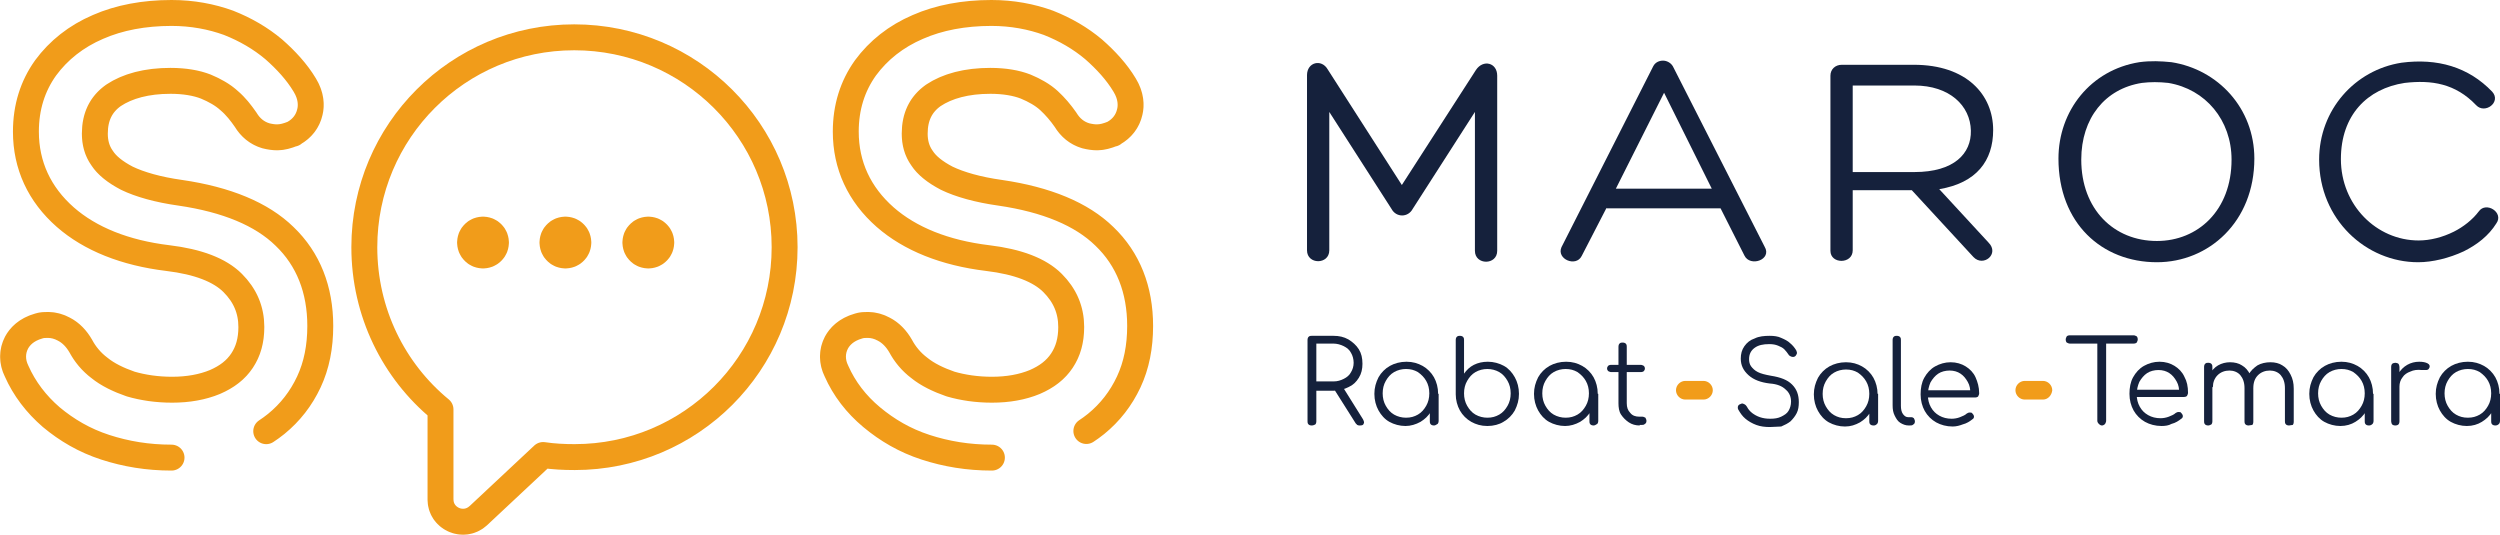
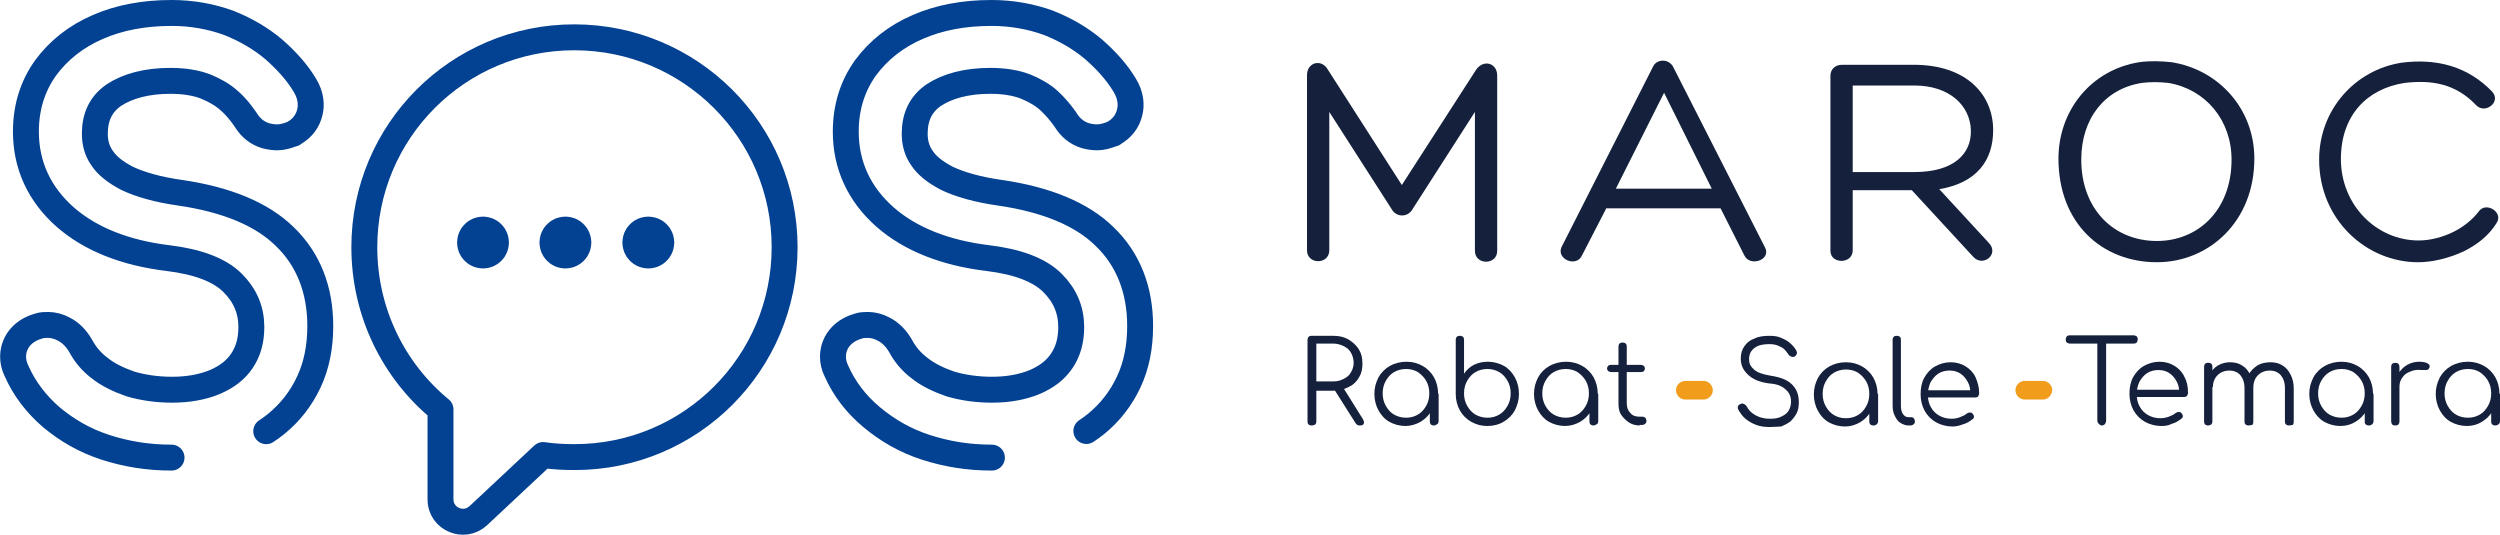
<svg xmlns="http://www.w3.org/2000/svg" version="1.1" x="0px" y="0px" width="482.4px" height="103.2px" viewBox="0 0 482.4 103.2" xml:space="preserve">
  <style type="text/css">
        .st0,
        .st1 {
            fill: none;
-             stroke: #F19C1A;
+             stroke: rgb(3,65,146);
            stroke-width: 5;
            stroke-miterlimit: 10;
            stroke-dasharray: 380;
            stroke-dashoffset: 0;
            stroke-linejoin: round;
            stroke-linecap: round;
            animation: anime 2s infinite cubic-bezier(0.175, 0.885, 0.32, 1.275);
        }

        .st2 {
            fill: #15213C;
        }

        .st3 {
            stroke: #F19C1A;
            stroke-width: 1;
            stroke-miterlimit: 10;
            stroke-dasharray: 380;
            fill: #F19C1A;
            /* animation: anime 2s infinite cubic-bezier(0.175, 0.885, 0.32, 1.275); */
        }



        @keyframes anime {
            0% {
                stroke-dashoffset: 500;

            }



            50%,
            100% {
                stroke-dashoffset: 0;
                opacity: 1;
            }
        }
    </style>
  <defs>
    </defs>
  <path class="st0" d="M33.1,88.3c-4.6,0-8.8-0.7-12.8-2c-4-1.3-7.4-3.3-10.4-5.8C7,78,4.7,75,3.2,71.6c-0.9-1.8-0.9-3.8,0-5.5  c0.6-1.1,1.8-2.5,4.3-3.2c0.6-0.2,1.2-0.2,1.8-0.2c1,0,2.1,0.3,3,0.8c1.4,0.7,2.5,1.9,3.3,3.3c0.8,1.5,2,3,3.6,4.2  c1.6,1.3,3.7,2.3,6,3.1c2.4,0.7,5.1,1.1,8,1.1c3.1,0,5.9-0.5,8.3-1.5c2.3-1,4-2.3,5.2-4.1c1.2-1.8,1.8-3.9,1.8-6.5  c0-3.3-1.2-6.1-3.6-8.5c-2.5-2.5-6.7-4.1-12.5-4.8c-8.3-1-15-3.7-19.8-7.9c-5-4.4-7.6-10-7.6-16.5c0-4.7,1.3-8.8,3.8-12.3  c2.5-3.4,5.9-6.1,10.1-7.9c4.1-1.8,8.9-2.7,14.2-2.7c4,0,7.7,0.7,11,1.9c3.3,1.3,6.2,3,8.7,5.1c2.4,2.1,4.5,4.4,6,6.9  c1.3,2.1,1.3,4,1,5.2c-0.4,1.8-1.5,3.2-3.1,4.1l-0.1,0.1l-0.1,0c-1,0.4-2,0.7-3,0.7c-0.7,0-1.4-0.1-2.2-0.3c-1.7-0.5-3-1.6-3.9-3.1  c-0.9-1.3-1.9-2.6-3.2-3.7c-1.2-1.1-2.8-2-4.5-2.7c-1.8-0.7-4.1-1.1-6.8-1.1c-4.6,0-8.3,1-11,2.8c-2.4,1.7-3.6,4.1-3.6,7.4  c0,1.7,0.4,3.3,1.4,4.7c0.9,1.4,2.5,2.7,4.8,3.9c2.5,1.2,6,2.2,10.3,2.8c8.9,1.3,15.7,4.1,20.1,8.4c4.6,4.4,6.9,10.3,6.9,17.3  c0,4-0.7,7.6-2.2,10.8c-1.5,3.2-3.6,5.9-6.3,8.1c-2.6,2.1-5.7,3.7-9.2,4.8C40.7,87.7,37,88.3,33.1,88.3z" />
  <path class="st0" d="M191.4,88.3c-4.6,0-8.8-0.7-12.8-2c-4-1.3-7.4-3.3-10.4-5.8c-3-2.5-5.3-5.5-6.8-8.9c-0.9-1.8-0.9-3.8,0-5.5  c0.6-1.1,1.8-2.5,4.3-3.2c0.6-0.2,1.2-0.2,1.8-0.2c1,0,2.1,0.3,3,0.8c1.4,0.7,2.5,1.9,3.3,3.3c0.8,1.5,2,3,3.6,4.2  c1.6,1.3,3.7,2.3,6,3.1c2.4,0.7,5.1,1.1,8,1.1c3.1,0,5.9-0.5,8.3-1.5c2.3-1,4-2.3,5.2-4.1c1.2-1.8,1.8-3.9,1.8-6.5  c0-3.3-1.2-6.1-3.6-8.5c-2.5-2.5-6.7-4.1-12.5-4.8c-8.3-1-15-3.7-19.8-7.9c-5-4.4-7.6-10-7.6-16.5c0-4.7,1.3-8.8,3.8-12.3  c2.5-3.4,5.9-6.1,10.1-7.9c4.1-1.8,8.9-2.7,14.2-2.7c4,0,7.7,0.7,11,1.9c3.3,1.3,6.2,3,8.7,5.1c2.4,2.1,4.5,4.4,6,6.9  c1.3,2.1,1.3,4,1,5.2c-0.4,1.8-1.5,3.2-3.1,4.1l-0.1,0.1l-0.1,0c-1,0.4-2,0.7-3,0.7c-0.7,0-1.4-0.1-2.2-0.3c-1.7-0.5-3-1.6-3.9-3.1  c-0.9-1.3-2-2.6-3.2-3.7c-1.2-1.1-2.8-2-4.5-2.7c-1.8-0.7-4.1-1.1-6.8-1.1c-4.6,0-8.3,1-11,2.8c-2.4,1.7-3.6,4.1-3.6,7.4  c0,1.7,0.4,3.3,1.4,4.7c0.9,1.4,2.5,2.7,4.8,3.9c2.5,1.2,6,2.2,10.3,2.8c8.9,1.3,15.7,4.1,20.1,8.4c4.6,4.4,6.9,10.3,6.9,17.3  c0,4-0.7,7.6-2.2,10.8c-1.5,3.2-3.6,5.9-6.3,8.1c-2.6,2.1-5.7,3.7-9.2,4.8C199,87.7,195.3,88.3,191.4,88.3z" />
  <path class="st0" d="M151.4,47.7c0,22.4-18.1,40.5-40.5,40.5c-2.1,0-4.1-0.1-6.1-0.4L92.3,99.5c-2.8,2.6-7.3,0.6-7.3-3.1V79  c-9-7.4-14.7-18.7-14.7-31.3c0-22.4,18.1-40.5,40.5-40.5C133.2,7.2,151.4,25.3,151.4,47.7z" />
  <circle class="st1" cx="93.2" cy="46.8" r="2.5" />
  <circle class="st1" cx="109.1" cy="46.8" r="2.5" />
  <circle class="st1" cx="125.1" cy="46.8" r="2.5" />
  <g>
    <path class="st2" d="M284.8,13.5c1.4-2.1,4.1-1.4,4.1,1.1v33.8c0,2.8-4.3,2.8-4.3,0V21.6l-12,18.7c-0.9,1.7-3.2,1.7-4.1,0l-12-18.7   v26.7c0,2.8-4.3,2.8-4.3,0V14.5c0-2.5,2.8-3.2,4-1.1l14.3,22.3L284.8,13.5z" />
    <path class="st2" d="M310,40.1l-4.8,9.3c-1.1,2.2-4.9,0.6-3.9-1.7l17.7-34.9c0.4-0.8,1.2-1.1,1.9-1.1s1.5,0.4,1.9,1.1l17.7,34.8   c1.5,2.5-2.8,4-3.9,1.7l-4.6-9.1H310z M321.1,17.9l-9.3,18.5h18.5L321.1,17.9z" />
    <path class="st2" d="M357.5,36.9v11.4c0,2.7-4.3,2.7-4.3,0.1V14.6c0-1.2,0.9-2.1,2.2-2.1h13.9c10.2,0,15.3,5.8,15.3,12.6   c0,5.9-3.2,10.2-10.4,11.4l9.5,10.3c2.2,2.2-1,4.8-2.9,2.8l-11.9-12.9H357.5z M357.5,33.2h11.9c7.7,0,11-3.6,10.9-8   c-0.1-4.8-4.1-8.7-10.9-8.7h-11.9V33.2z" />
    <path class="st2" d="M397.2,30.6c0-9.2,6.2-17.1,15.6-18.6c2.2-0.3,4.2-0.2,6.2,0c9,1.4,16,8.9,16,18.6c0,12.2-8.8,20-18.8,20   C405.6,50.6,397.2,43.1,397.2,30.6z M401.6,30.8c0,9.6,6.3,15.7,14.6,15.7c7.9,0,14.4-5.9,14.4-15.7c0-7.6-5-13.6-12.2-14.8   c-1.8-0.2-3.5-0.2-5.1,0C406.2,17.1,401.6,22.8,401.6,30.8z" />
    <path class="st2" d="M475.4,48.5c-2.8,1.3-6,2.1-8.8,2.1c-10,0-19.1-8.2-19.1-19.8c0-9.6,6.9-17.3,15.9-18.7   c6.9-0.9,12.9,0.8,17.5,5.6c1.8,2-1.4,4.4-3.1,2.6c-4-4.2-8.6-4.9-13.8-4.3c-7.2,1.1-12.3,6.2-12.3,14.7c0,8.9,6.9,15.7,15,15.7   c2.2,0,4.6-0.6,6.8-1.7c1.8-0.9,3.6-2.3,4.8-3.9c1.4-2,4.9,0.2,3.4,2.3C480.2,45.5,478,47.2,475.4,48.5z" />
  </g>
  <g>
    <path class="st2" d="M253.1,82.1c-0.3,0-0.5-0.1-0.6-0.2c-0.2-0.2-0.2-0.4-0.2-0.6V65.6c0-0.3,0.1-0.5,0.2-0.6   c0.2-0.2,0.4-0.2,0.6-0.2h4.2c1.1,0,2,0.2,2.9,0.7c0.8,0.5,1.5,1.1,2,1.9c0.5,0.8,0.7,1.7,0.7,2.8c0,1-0.2,1.9-0.7,2.7   c-0.5,0.8-1.1,1.4-2,1.8c-0.8,0.4-1.8,0.7-2.9,0.7H254v5.9c0,0.3-0.1,0.5-0.2,0.6C253.6,82,253.4,82.1,253.1,82.1z M254,73.6h3.3   c0.8,0,1.4-0.2,2-0.5c0.6-0.3,1.1-0.7,1.4-1.3c0.3-0.5,0.5-1.1,0.5-1.8c0-0.7-0.2-1.4-0.5-1.9c-0.3-0.6-0.8-1-1.4-1.3   c-0.6-0.3-1.3-0.5-2-0.5H254V73.6z M262.4,82.1c-0.2,0-0.3,0-0.5-0.1c-0.1-0.1-0.2-0.2-0.3-0.3l-4.3-6.8l1.7-0.4l4,6.4   c0.2,0.4,0.3,0.7,0.1,0.9C263.1,82,262.8,82.1,262.4,82.1z" />
    <path class="st2" d="M271.2,82.2c-1.1,0-2.2-0.3-3.1-0.8c-0.9-0.5-1.6-1.3-2.1-2.2c-0.5-0.9-0.8-2-0.8-3.2c0-1.2,0.3-2.2,0.8-3.2   c0.5-0.9,1.3-1.7,2.2-2.2c0.9-0.5,2-0.8,3.2-0.8c1.2,0,2.2,0.3,3.1,0.8c0.9,0.5,1.7,1.3,2.2,2.2c0.5,0.9,0.8,2,0.8,3.2l-0.7,0.5   c0,1.1-0.2,2-0.7,2.9s-1.2,1.5-2,2C273.2,81.9,272.2,82.2,271.2,82.2z M271.3,80.6c0.9,0,1.6-0.2,2.3-0.6c0.7-0.4,1.2-1,1.6-1.7   c0.4-0.7,0.6-1.5,0.6-2.4c0-0.9-0.2-1.7-0.6-2.4c-0.4-0.7-0.9-1.2-1.6-1.7c-0.7-0.4-1.4-0.6-2.3-0.6c-0.8,0-1.6,0.2-2.3,0.6   c-0.7,0.4-1.2,1-1.6,1.7c-0.4,0.7-0.6,1.5-0.6,2.4c0,0.9,0.2,1.7,0.6,2.4c0.4,0.7,0.9,1.3,1.6,1.7   C269.7,80.4,270.5,80.6,271.3,80.6z M276.7,82.1c-0.3,0-0.5-0.1-0.6-0.2c-0.2-0.2-0.2-0.4-0.2-0.6v-3.8l0.4-1.8l1.3,0.3v5.2   c0,0.3-0.1,0.5-0.2,0.6C277.1,82,276.9,82.1,276.7,82.1z" />
    <path class="st2" d="M287,82.2c-1.2,0-2.2-0.3-3.1-0.8c-0.9-0.5-1.7-1.3-2.2-2.2c-0.5-0.9-0.8-2-0.8-3.1V65.6   c0-0.3,0.1-0.5,0.2-0.6c0.2-0.2,0.4-0.2,0.6-0.2c0.3,0,0.5,0.1,0.6,0.2c0.2,0.2,0.2,0.4,0.2,0.6v6.5c0.5-0.7,1.1-1.3,1.9-1.7   c0.8-0.4,1.7-0.6,2.7-0.6c1.1,0,2.2,0.3,3.1,0.8c0.9,0.5,1.6,1.3,2.1,2.2c0.5,0.9,0.8,2,0.8,3.2c0,1.2-0.3,2.2-0.8,3.2   c-0.5,0.9-1.3,1.7-2.2,2.2C289.3,81.9,288.2,82.2,287,82.2z M287,80.6c0.9,0,1.6-0.2,2.3-0.6c0.7-0.4,1.2-1,1.6-1.7   c0.4-0.7,0.6-1.5,0.6-2.4c0-0.9-0.2-1.7-0.6-2.4c-0.4-0.7-0.9-1.3-1.6-1.7c-0.7-0.4-1.5-0.6-2.3-0.6c-0.8,0-1.6,0.2-2.3,0.6   c-0.7,0.4-1.2,1-1.6,1.7c-0.4,0.7-0.6,1.5-0.6,2.4c0,0.9,0.2,1.7,0.6,2.4c0.4,0.7,0.9,1.3,1.6,1.7C285.4,80.4,286.2,80.6,287,80.6z   " />
    <path class="st2" d="M302,82.2c-1.1,0-2.2-0.3-3.1-0.8c-0.9-0.5-1.6-1.3-2.1-2.2c-0.5-0.9-0.8-2-0.8-3.2c0-1.2,0.3-2.2,0.8-3.2   c0.5-0.9,1.3-1.7,2.2-2.2c0.9-0.5,2-0.8,3.2-0.8c1.2,0,2.2,0.3,3.1,0.8c0.9,0.5,1.7,1.3,2.2,2.2c0.5,0.9,0.8,2,0.8,3.2l-0.7,0.5   c0,1.1-0.2,2-0.7,2.9s-1.2,1.5-2,2C304,81.9,303,82.2,302,82.2z M302.1,80.6c0.9,0,1.6-0.2,2.3-0.6c0.7-0.4,1.2-1,1.6-1.7   c0.4-0.7,0.6-1.5,0.6-2.4c0-0.9-0.2-1.7-0.6-2.4c-0.4-0.7-0.9-1.2-1.6-1.7c-0.7-0.4-1.4-0.6-2.3-0.6c-0.8,0-1.6,0.2-2.3,0.6   c-0.7,0.4-1.2,1-1.6,1.7c-0.4,0.7-0.6,1.5-0.6,2.4c0,0.9,0.2,1.7,0.6,2.4c0.4,0.7,0.9,1.3,1.6,1.7   C300.5,80.4,301.3,80.6,302.1,80.6z M307.5,82.1c-0.3,0-0.5-0.1-0.6-0.2c-0.2-0.2-0.2-0.4-0.2-0.6v-3.8l0.4-1.8l1.3,0.3v5.2   c0,0.3-0.1,0.5-0.2,0.6C307.9,82,307.7,82.1,307.5,82.1z" />
    <path class="st2" d="M310.9,71.8c-0.2,0-0.4-0.1-0.6-0.2c-0.1-0.1-0.2-0.3-0.2-0.5c0-0.2,0.1-0.4,0.2-0.5c0.1-0.1,0.3-0.2,0.6-0.2   h5.7c0.2,0,0.4,0.1,0.6,0.2c0.1,0.1,0.2,0.3,0.2,0.5c0,0.2-0.1,0.4-0.2,0.5c-0.1,0.1-0.3,0.2-0.6,0.2H310.9z M316.4,82.1   c-0.8,0-1.5-0.2-2.1-0.6c-0.6-0.4-1.1-0.9-1.5-1.5c-0.4-0.6-0.5-1.4-0.5-2.2V66.9c0-0.3,0.1-0.5,0.2-0.6c0.2-0.2,0.4-0.2,0.6-0.2   c0.3,0,0.5,0.1,0.6,0.2c0.2,0.2,0.2,0.4,0.2,0.6v10.9c0,0.8,0.2,1.4,0.7,1.9c0.4,0.5,1,0.7,1.7,0.7h0.6c0.2,0,0.4,0.1,0.6,0.2   c0.1,0.2,0.2,0.4,0.2,0.6c0,0.3-0.1,0.5-0.3,0.6c-0.2,0.2-0.4,0.2-0.7,0.2H316.4z" />
  </g>
  <g>
    <path class="st2" d="M341.5,82.4c-0.9,0-1.8-0.1-2.6-0.4s-1.5-0.7-2.1-1.2c-0.6-0.5-1-1.1-1.4-1.8c-0.1-0.2-0.1-0.5,0-0.7   c0.1-0.2,0.3-0.3,0.6-0.4c0.2-0.1,0.4,0,0.6,0.1c0.2,0.1,0.4,0.3,0.5,0.5c0.2,0.4,0.5,0.8,1,1.2c0.4,0.3,0.9,0.6,1.5,0.8   c0.6,0.2,1.2,0.3,2,0.3c0.8,0,1.5-0.1,2.1-0.4c0.6-0.3,1.1-0.6,1.4-1.1c0.3-0.5,0.5-1.1,0.5-1.8c0-0.9-0.3-1.7-1-2.3   c-0.7-0.7-1.7-1.1-3.1-1.2c-1.7-0.2-3.1-0.7-4.1-1.6c-1-0.9-1.5-1.9-1.5-3.2c0-0.9,0.2-1.7,0.7-2.4c0.5-0.7,1.1-1.2,2-1.5   c0.8-0.4,1.8-0.5,2.9-0.5c0.8,0,1.6,0.1,2.2,0.4c0.7,0.3,1.3,0.6,1.7,1c0.5,0.4,0.9,0.9,1.2,1.4c0.1,0.2,0.2,0.5,0.1,0.7   c-0.1,0.2-0.2,0.4-0.4,0.5c-0.2,0.1-0.4,0.1-0.7,0c-0.2-0.1-0.4-0.2-0.5-0.4c-0.2-0.3-0.5-0.7-0.8-1c-0.3-0.3-0.7-0.5-1.2-0.7   c-0.5-0.2-1-0.3-1.7-0.3c-1.2,0-2.1,0.2-2.8,0.7c-0.7,0.5-1.1,1.2-1.1,2.2c0,0.5,0.1,1,0.4,1.4s0.7,0.8,1.3,1.1   c0.6,0.3,1.4,0.5,2.5,0.7c1.9,0.3,3.2,0.8,4.1,1.7c0.9,0.9,1.3,2,1.3,3.4c0,0.8-0.1,1.5-0.4,2.1c-0.3,0.6-0.7,1.1-1.2,1.6   c-0.5,0.4-1.1,0.7-1.8,1C343,82.3,342.3,82.4,341.5,82.4z" />
    <path class="st2" d="M356,82.3c-1.1,0-2.2-0.3-3.1-0.8c-0.9-0.5-1.6-1.3-2.1-2.2c-0.5-0.9-0.8-2-0.8-3.2c0-1.2,0.3-2.2,0.8-3.2   c0.5-0.9,1.3-1.7,2.2-2.2c0.9-0.5,2-0.8,3.2-0.8c1.2,0,2.2,0.3,3.1,0.8c0.9,0.5,1.7,1.3,2.2,2.2c0.5,0.9,0.8,2,0.8,3.2l-0.7,0.5   c0,1.1-0.2,2-0.7,2.9s-1.2,1.5-2,2C358,82,357.1,82.3,356,82.3z M356.2,80.7c0.9,0,1.6-0.2,2.3-0.6c0.7-0.4,1.2-1,1.6-1.7   c0.4-0.7,0.6-1.5,0.6-2.4c0-0.9-0.2-1.7-0.6-2.4c-0.4-0.7-0.9-1.2-1.6-1.7c-0.7-0.4-1.4-0.6-2.3-0.6c-0.8,0-1.6,0.2-2.3,0.6   c-0.7,0.4-1.2,1-1.6,1.7c-0.4,0.7-0.6,1.5-0.6,2.4c0,0.9,0.2,1.7,0.6,2.4c0.4,0.7,0.9,1.3,1.6,1.7   C354.6,80.5,355.3,80.7,356.2,80.7z M361.5,82.1c-0.3,0-0.5-0.1-0.6-0.2c-0.2-0.2-0.2-0.4-0.2-0.6v-3.8l0.4-1.8l1.3,0.3v5.2   c0,0.3-0.1,0.5-0.2,0.6C361.9,82.1,361.7,82.1,361.5,82.1z" />
    <path class="st2" d="M368.3,82.1c-0.6,0-1.1-0.2-1.6-0.5c-0.5-0.3-0.8-0.8-1.1-1.4c-0.3-0.6-0.4-1.2-0.4-2V65.6   c0-0.3,0.1-0.5,0.2-0.6c0.2-0.2,0.4-0.2,0.6-0.2c0.3,0,0.5,0.1,0.6,0.2c0.2,0.2,0.2,0.4,0.2,0.6v12.7c0,0.6,0.1,1.2,0.4,1.6   c0.3,0.4,0.6,0.6,1,0.6h0.6c0.2,0,0.4,0.1,0.5,0.2c0.1,0.2,0.2,0.4,0.2,0.6c0,0.3-0.1,0.5-0.3,0.6c-0.2,0.2-0.4,0.2-0.7,0.2H368.3z   " />
    <path class="st2" d="M376.8,82.3c-1.2,0-2.3-0.3-3.2-0.8c-0.9-0.5-1.7-1.3-2.2-2.2c-0.5-0.9-0.8-2-0.8-3.2c0-1.2,0.2-2.3,0.7-3.2   c0.5-0.9,1.2-1.7,2.1-2.2s1.9-0.8,3-0.8c1.1,0,2.1,0.3,2.9,0.8c0.8,0.5,1.5,1.2,1.9,2.1s0.7,1.9,0.7,3.1c0,0.2-0.1,0.4-0.2,0.6   c-0.1,0.1-0.3,0.2-0.6,0.2h-9.5v-1.4h9.6l-1,0.7c0-0.9-0.1-1.6-0.5-2.3s-0.8-1.2-1.4-1.6s-1.3-0.6-2.1-0.6c-0.8,0-1.6,0.2-2.2,0.6   c-0.6,0.4-1.1,1-1.5,1.7c-0.3,0.7-0.5,1.5-0.5,2.4c0,0.9,0.2,1.7,0.6,2.4c0.4,0.7,0.9,1.2,1.6,1.6c0.7,0.4,1.5,0.6,2.4,0.6   c0.5,0,1.1-0.1,1.6-0.3c0.5-0.2,1-0.4,1.3-0.7c0.2-0.1,0.3-0.2,0.6-0.2c0.2,0,0.4,0,0.5,0.2c0.2,0.2,0.3,0.4,0.3,0.6   c0,0.2-0.1,0.4-0.3,0.5c-0.5,0.4-1.1,0.8-1.9,1C378.2,82.1,377.5,82.3,376.8,82.3z" />
  </g>
  <g>
    <path class="st2" d="M399.4,66.3c-0.2,0-0.4-0.1-0.6-0.2c-0.1-0.1-0.2-0.3-0.2-0.6c0-0.2,0.1-0.4,0.2-0.6c0.1-0.1,0.3-0.2,0.6-0.2   h12.3c0.2,0,0.4,0.1,0.6,0.2c0.1,0.1,0.2,0.3,0.2,0.6c0,0.2-0.1,0.4-0.2,0.6c-0.1,0.1-0.3,0.2-0.6,0.2H399.4z M405.6,82.1   c-0.2,0-0.4-0.1-0.6-0.3c-0.2-0.2-0.3-0.4-0.3-0.6V64.7h1.7v16.5c0,0.2-0.1,0.4-0.2,0.6C406,82,405.8,82.1,405.6,82.1z" />
    <path class="st2" d="M417.1,82.2c-1.2,0-2.3-0.3-3.2-0.8c-0.9-0.5-1.7-1.3-2.2-2.2c-0.5-0.9-0.8-2-0.8-3.2c0-1.2,0.2-2.3,0.7-3.2   c0.5-0.9,1.2-1.7,2.1-2.2c0.9-0.5,1.9-0.8,3-0.8c1.1,0,2.1,0.3,2.9,0.8c0.8,0.5,1.5,1.2,1.9,2.1c0.5,0.9,0.7,1.9,0.7,3.1   c0,0.2-0.1,0.4-0.2,0.6c-0.1,0.1-0.3,0.2-0.6,0.2h-9.5v-1.4h9.6l-1,0.7c0-0.9-0.1-1.6-0.5-2.3s-0.8-1.2-1.4-1.6s-1.3-0.6-2.1-0.6   c-0.8,0-1.6,0.2-2.2,0.6c-0.6,0.4-1.1,1-1.5,1.7c-0.3,0.7-0.5,1.5-0.5,2.4c0,0.9,0.2,1.7,0.6,2.4c0.4,0.7,0.9,1.2,1.6,1.6   c0.7,0.4,1.5,0.6,2.4,0.6c0.5,0,1.1-0.1,1.6-0.3c0.5-0.2,1-0.4,1.3-0.7c0.2-0.1,0.3-0.2,0.6-0.2c0.2,0,0.4,0,0.5,0.2   c0.2,0.2,0.3,0.4,0.3,0.6c0,0.2-0.1,0.4-0.3,0.5c-0.5,0.4-1.1,0.8-1.9,1C418.5,82.1,417.8,82.2,417.1,82.2z" />
    <path class="st2" d="M426.1,82.1c-0.3,0-0.5-0.1-0.6-0.2c-0.2-0.2-0.2-0.4-0.2-0.6V70.8c0-0.3,0.1-0.5,0.2-0.6   c0.2-0.2,0.4-0.2,0.6-0.2c0.3,0,0.5,0.1,0.6,0.2c0.2,0.2,0.2,0.4,0.2,0.6v10.5c0,0.3-0.1,0.5-0.2,0.6   C426.5,82,426.3,82.1,426.1,82.1z M433.9,82.1c-0.3,0-0.5-0.1-0.6-0.2c-0.2-0.2-0.2-0.4-0.2-0.6v-6.4c0-1.1-0.3-1.9-0.8-2.5   c-0.5-0.6-1.3-0.9-2.1-0.9c-0.9,0-1.7,0.3-2.3,0.9c-0.6,0.6-0.9,1.4-0.9,2.3h-1.2c0-0.9,0.2-1.8,0.6-2.5c0.4-0.7,0.9-1.3,1.6-1.7   c0.7-0.4,1.5-0.6,2.3-0.6c0.9,0,1.7,0.2,2.3,0.6c0.7,0.4,1.2,1,1.6,1.8c0.4,0.8,0.6,1.6,0.6,2.7v6.4c0,0.3-0.1,0.5-0.2,0.6   C434.3,82,434.1,82.1,433.9,82.1z M441.7,82.1c-0.3,0-0.5-0.1-0.6-0.2c-0.2-0.2-0.2-0.4-0.2-0.6v-6.4c0-1.1-0.3-1.9-0.8-2.5   c-0.5-0.6-1.3-0.9-2.1-0.9c-0.9,0-1.7,0.3-2.3,0.9c-0.6,0.6-0.9,1.4-0.9,2.5h-1.5c0-1,0.2-1.9,0.6-2.6c0.4-0.8,1-1.3,1.7-1.8   c0.7-0.4,1.6-0.6,2.5-0.6c0.9,0,1.7,0.2,2.3,0.6c0.7,0.4,1.2,1,1.6,1.8c0.4,0.8,0.6,1.6,0.6,2.7v6.4c0,0.3-0.1,0.5-0.2,0.6   C442.1,82,441.9,82.1,441.7,82.1z" />
    <path class="st2" d="M451.6,82.2c-1.1,0-2.2-0.3-3.1-0.8c-0.9-0.5-1.6-1.3-2.1-2.2c-0.5-0.9-0.8-2-0.8-3.2c0-1.2,0.3-2.2,0.8-3.2   c0.5-0.9,1.3-1.7,2.2-2.2c0.9-0.5,2-0.8,3.2-0.8c1.2,0,2.2,0.3,3.1,0.8c0.9,0.5,1.7,1.3,2.2,2.2c0.5,0.9,0.8,2,0.8,3.2l-0.7,0.5   c0,1.1-0.2,2-0.7,2.9s-1.2,1.5-2,2C453.7,81.9,452.7,82.2,451.6,82.2z M451.8,80.6c0.9,0,1.6-0.2,2.3-0.6c0.7-0.4,1.2-1,1.6-1.7   c0.4-0.7,0.6-1.5,0.6-2.4c0-0.9-0.2-1.7-0.6-2.4c-0.4-0.7-0.9-1.2-1.6-1.7c-0.7-0.4-1.4-0.6-2.3-0.6c-0.8,0-1.6,0.2-2.3,0.6   c-0.7,0.4-1.2,1-1.6,1.7c-0.4,0.7-0.6,1.5-0.6,2.4c0,0.9,0.2,1.7,0.6,2.4c0.4,0.7,0.9,1.3,1.6,1.7C450.2,80.4,451,80.6,451.8,80.6z    M457.1,82.1c-0.3,0-0.5-0.1-0.6-0.2c-0.2-0.2-0.2-0.4-0.2-0.6v-3.8l0.4-1.8L458,76v5.2c0,0.3-0.1,0.5-0.2,0.6   C457.6,82,457.4,82.1,457.1,82.1z" />
    <path class="st2" d="M462.2,82.1c-0.3,0-0.5-0.1-0.6-0.2c-0.1-0.1-0.2-0.4-0.2-0.6V70.8c0-0.3,0.1-0.5,0.2-0.6   c0.1-0.1,0.4-0.2,0.6-0.2s0.5,0.1,0.6,0.2c0.1,0.1,0.2,0.4,0.2,0.6v10.5c0,0.3-0.1,0.5-0.2,0.6C462.7,82,462.5,82.1,462.2,82.1z    M462.1,74.6c0-0.9,0.3-1.7,0.7-2.5c0.4-0.7,1-1.3,1.7-1.7c0.7-0.4,1.5-0.6,2.3-0.6c0.7,0,1.2,0.1,1.6,0.3c0.4,0.2,0.5,0.5,0.4,0.8   c-0.1,0.2-0.2,0.4-0.3,0.4c-0.1,0.1-0.3,0.1-0.5,0.1c-0.2,0-0.4,0-0.7,0c-0.8-0.1-1.6,0-2.2,0.3c-0.6,0.2-1.2,0.6-1.5,1.1   c-0.4,0.5-0.6,1.1-0.6,1.8H462.1z" />
    <path class="st2" d="M476,82.2c-1.1,0-2.2-0.3-3.1-0.8c-0.9-0.5-1.6-1.3-2.1-2.2c-0.5-0.9-0.8-2-0.8-3.2c0-1.2,0.3-2.2,0.8-3.2   c0.5-0.9,1.3-1.7,2.2-2.2c0.9-0.5,2-0.8,3.2-0.8c1.2,0,2.2,0.3,3.1,0.8c0.9,0.5,1.7,1.3,2.2,2.2c0.5,0.9,0.8,2,0.8,3.2l-0.7,0.5   c0,1.1-0.2,2-0.7,2.9s-1.2,1.5-2,2C478.1,81.9,477.1,82.2,476,82.2z M476.2,80.6c0.9,0,1.6-0.2,2.3-0.6c0.7-0.4,1.2-1,1.6-1.7   c0.4-0.7,0.6-1.5,0.6-2.4c0-0.9-0.2-1.7-0.6-2.4c-0.4-0.7-0.9-1.2-1.6-1.7c-0.7-0.4-1.4-0.6-2.3-0.6c-0.8,0-1.6,0.2-2.3,0.6   c-0.7,0.4-1.2,1-1.6,1.7c-0.4,0.7-0.6,1.5-0.6,2.4c0,0.9,0.2,1.7,0.6,2.4c0.4,0.7,0.9,1.3,1.6,1.7   C474.6,80.4,475.3,80.6,476.2,80.6z M481.5,82.1c-0.3,0-0.5-0.1-0.6-0.2c-0.2-0.2-0.2-0.4-0.2-0.6v-3.8l0.4-1.8l1.3,0.3v5.2   c0,0.3-0.1,0.5-0.2,0.6C482,82,481.8,82.1,481.5,82.1z" />
  </g>
  <path class="st3" d="M328.7,76.6h-3.5c-0.7,0-1.3-0.6-1.3-1.3v0c0-0.7,0.6-1.3,1.3-1.3h3.5c0.7,0,1.3,0.6,1.3,1.3v0  C330,76,329.4,76.6,328.7,76.6z" />
  <path class="st3" d="M394.2,76.6h-3.5c-0.7,0-1.3-0.6-1.3-1.3v0c0-0.7,0.6-1.3,1.3-1.3h3.5c0.7,0,1.3,0.6,1.3,1.3v0  C395.4,76,394.9,76.6,394.2,76.6z" />
</svg>
